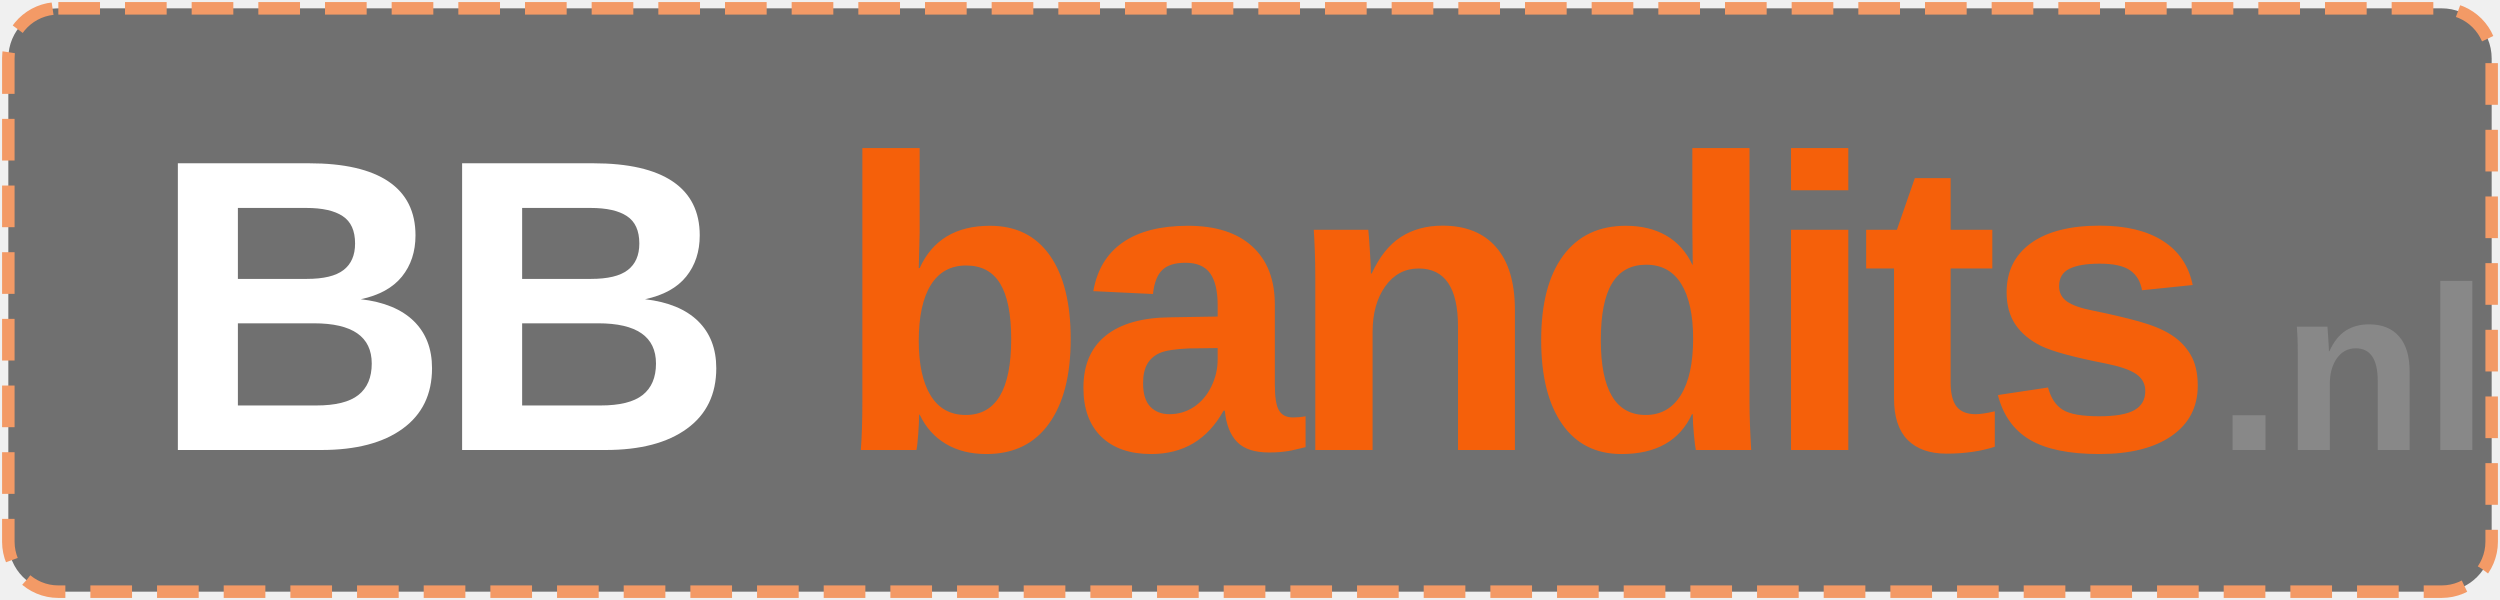
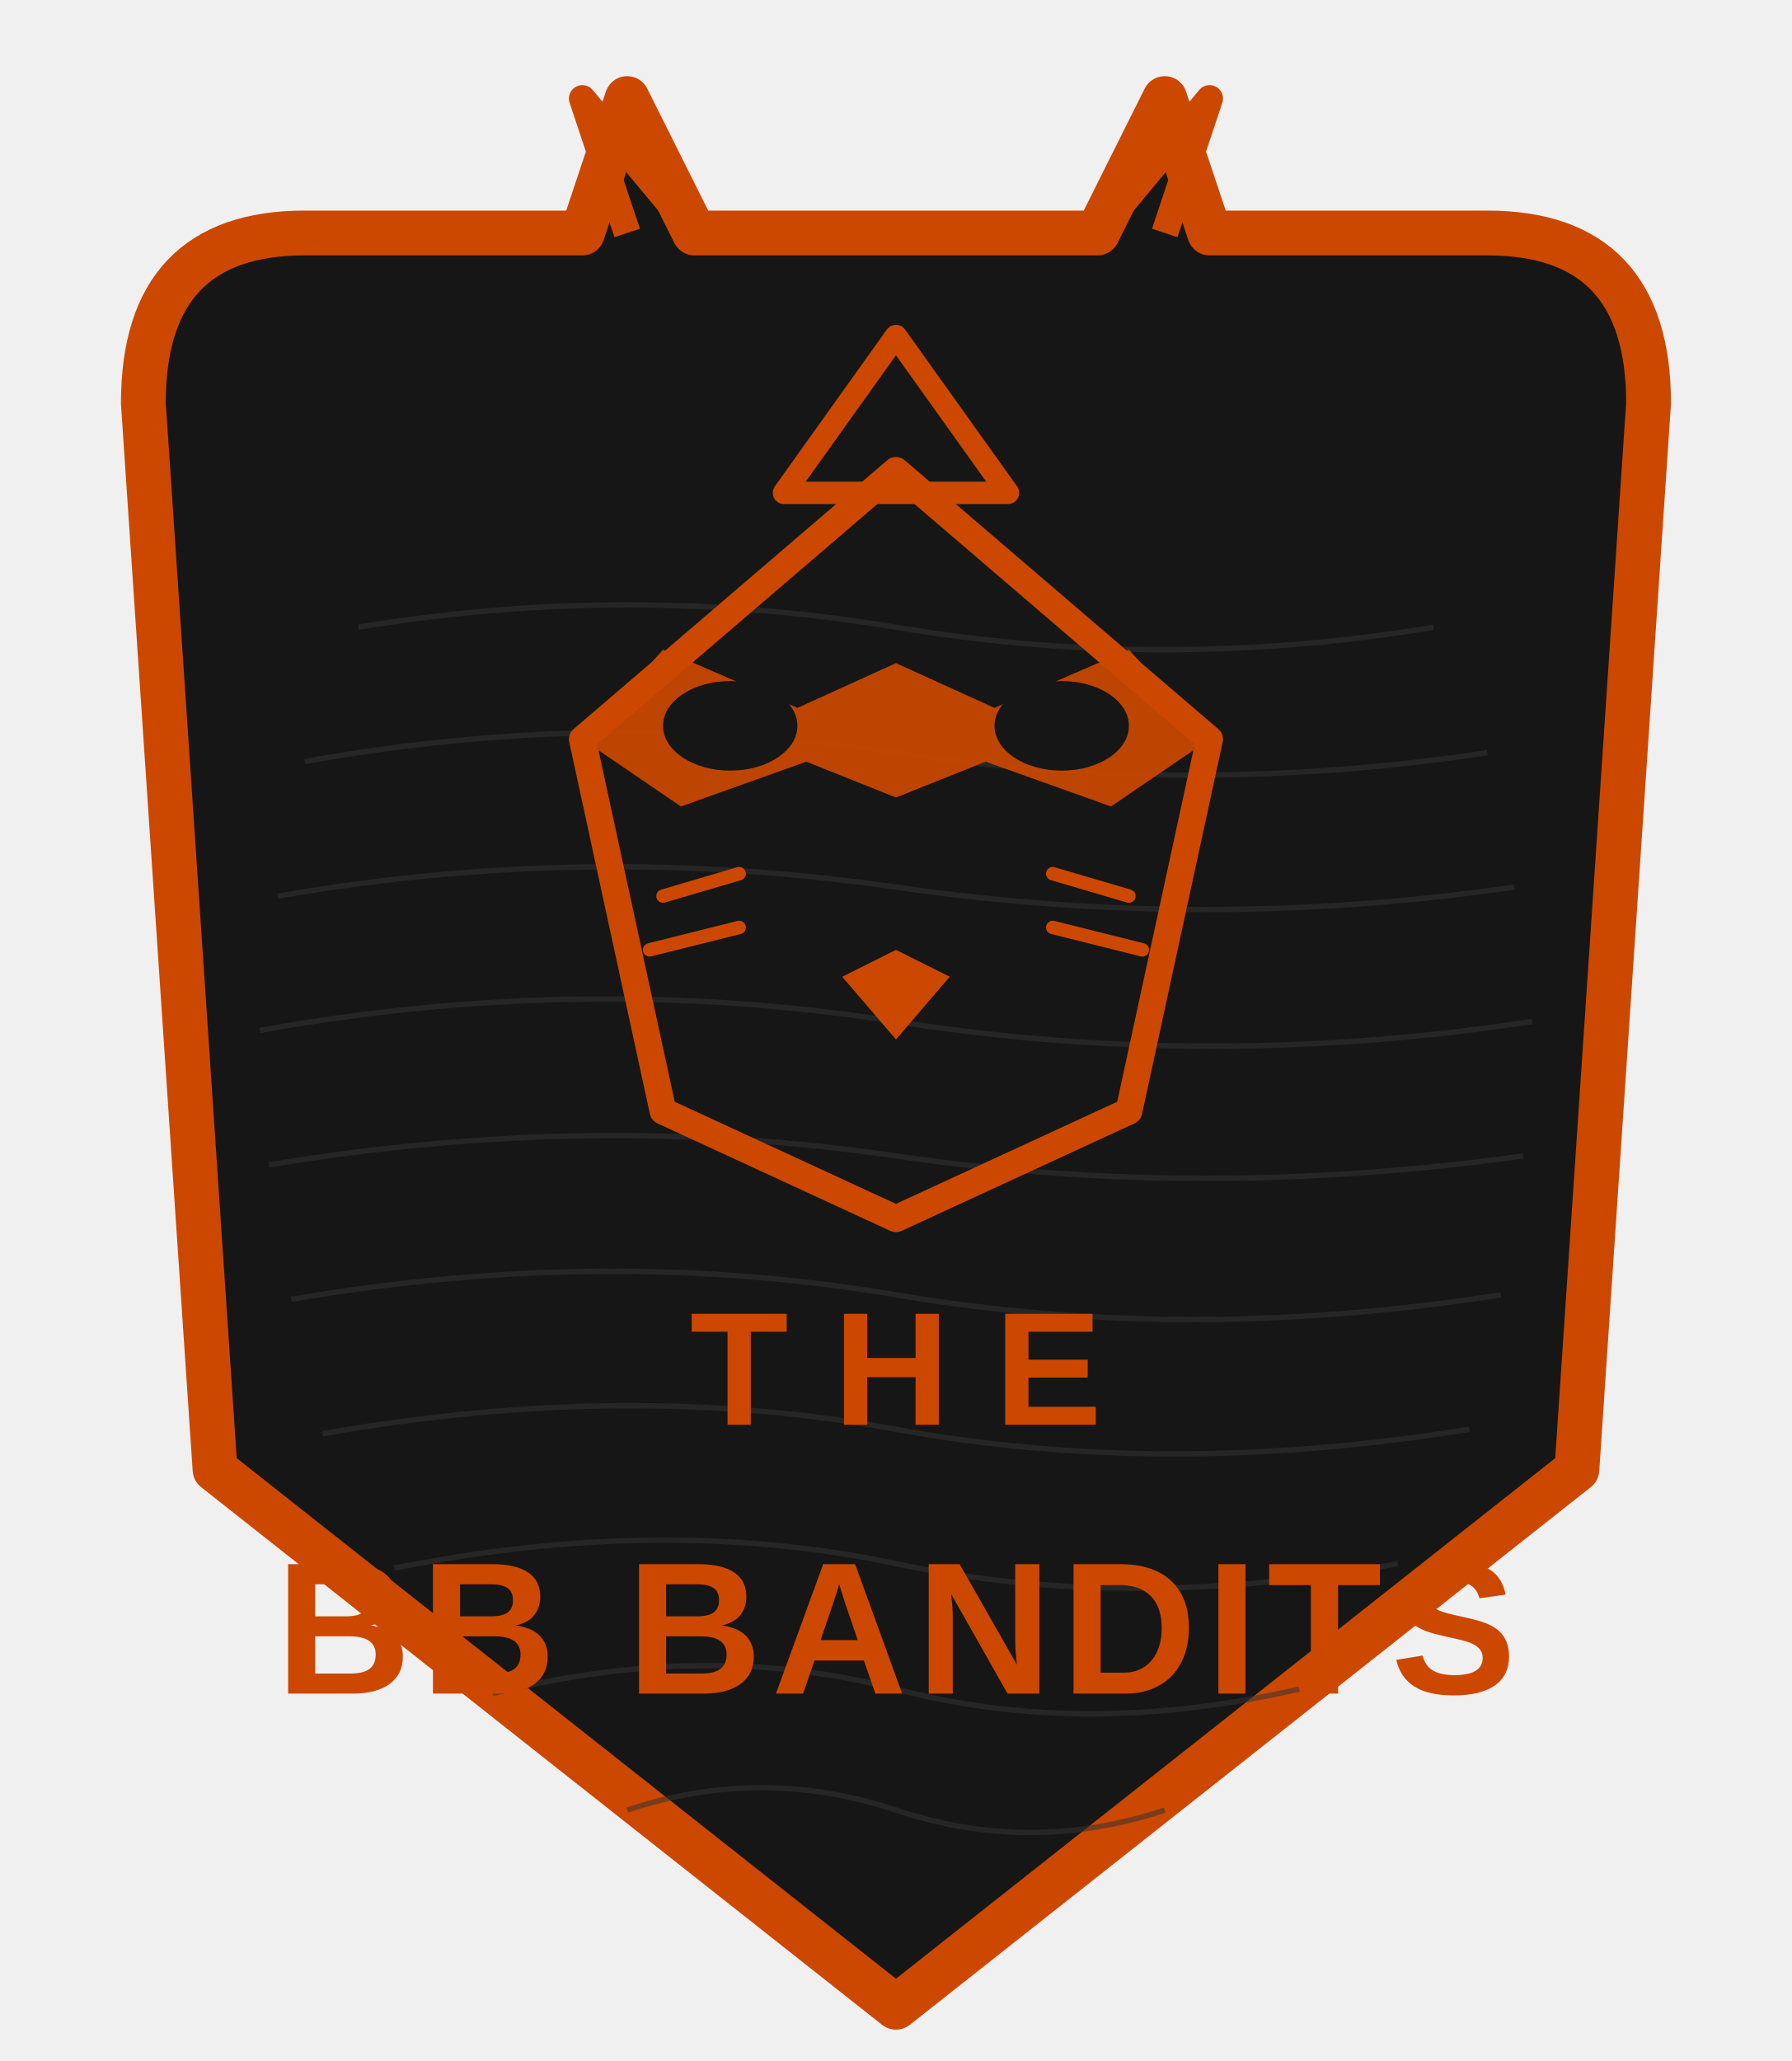
- <svg xmlns="http://www.w3.org/2000/svg" viewBox="0 0 300 72">
-   <rect x="1" y="1" width="298" height="70" rx="6" fill="#1a1a1a" stroke="#f5600a" stroke-width="1.5" stroke-dasharray="5 3" opacity="0.6" />
-   <text x="18" y="54" font-family="'Arial Black','Helvetica Neue',Arial,sans-serif" font-weight="900" font-size="50" fill="#ffffff" letter-spacing="-2">BB</text>
-   <text x="100" y="54" font-family="'Arial Black','Helvetica Neue',Arial,sans-serif" font-weight="900" font-size="50" fill="#f5600a" letter-spacing="-2">bandits</text>
-   <text x="266" y="54" font-family="'Arial Black','Helvetica Neue',Arial,sans-serif" font-weight="900" font-size="28" fill="#888888">.nl</text>
+ <svg xmlns="http://www.w3.org/2000/svg" viewBox="0 0 400 460">
+   <path d="     M 200 448     L 48 328     L 32 90     Q 32 52 68 52     L 130 52 L 140 22 L 155 52     L 200 52     L 245 52 L 260 22 L 270 52     L 332 52     Q 368 52 368 90     L 352 328     Z" fill="#161616" stroke="#cc4800" stroke-width="10" stroke-linejoin="round" />
+   <g stroke="#333" stroke-width="1.2" fill="none" opacity="0.55">
+     <path d="M 80 140 Q 140 130 200 140 Q 260 150 320 140" />
+     <path d="M 68 170 Q 134 158 200 168 Q 266 178 332 168" />
+     <path d="M 62 200 Q 131 188 200 198 Q 269 208 338 198" />
+     <path d="M 58 230 Q 130 217 200 228 Q 270 239 342 228" />
+     <path d="M 60 260 Q 132 248 200 258 Q 268 268 340 258" />
+     <path d="M 65 290 Q 135 278 200 289 Q 265 300 335 289" />
+     <path d="M 72 320 Q 140 308 200 319 Q 260 330 328 319" />
+     <path d="M 88 350 Q 148 338 200 349 Q 252 360 312 349" />
+     <path d="M 110 378 Q 158 366 200 377 Q 242 388 290 377" />
+     <path d="M 140 404 Q 170 394 200 404 Q 230 414 260 404" />
+   </g>
+   <path d="M 200 75 L 175 110 L 225 110 Z" fill="none" stroke="#cc4800" stroke-width="5" stroke-linejoin="round" />
+   <path d="M 140 52 L 130 22 L 155 52" fill="none" stroke="#cc4800" stroke-width="6" stroke-linejoin="round" />
+   <path d="M 260 52 L 270 22 L 245 52" fill="none" stroke="#cc4800" stroke-width="6" stroke-linejoin="round" />
+   <path d="M 200 105 L 270 165 L 252 248 L 200 272 L 148 248 L 130 165 Z" fill="none" stroke="#cc4800" stroke-width="6" stroke-linejoin="round" />
+   <path d="M 130 165 L 148 145 L 178 158 L 200 148 L 222 158 L 252 145 L 270 165            L 248 180 L 220 170 L 200 178 L 180 170 L 152 180 Z" fill="#cc4800" opacity="0.92" />
+   <ellipse cx="163" cy="162" rx="15" ry="10" fill="#161616" />
+   <ellipse cx="237" cy="162" rx="15" ry="10" fill="#161616" />
+   <path d="M 148 200 L 165 195" stroke="#cc4800" stroke-width="3" stroke-linecap="round" />
+   <path d="M 145 212 L 165 207" stroke="#cc4800" stroke-width="3" stroke-linecap="round" />
+   <path d="M 252 200 L 235 195" stroke="#cc4800" stroke-width="3" stroke-linecap="round" />
+   <path d="M 255 212 L 235 207" stroke="#cc4800" stroke-width="3" stroke-linecap="round" />
+   <path d="M 188 218 L 200 232 L 212 218 L 200 212 Z" fill="#cc4800" />
+   <text x="200" y="318" text-anchor="middle" font-family="'Arial Black','Helvetica Neue',Arial,sans-serif" font-weight="900" font-size="36" letter-spacing="10" fill="#cc4800">THE</text>
+   <text x="200" y="378" text-anchor="middle" font-family="'Arial Black','Helvetica Neue',Arial,sans-serif" font-weight="900" font-size="42" letter-spacing="2" fill="#cc4800">BB BANDITS</text>
</svg>
